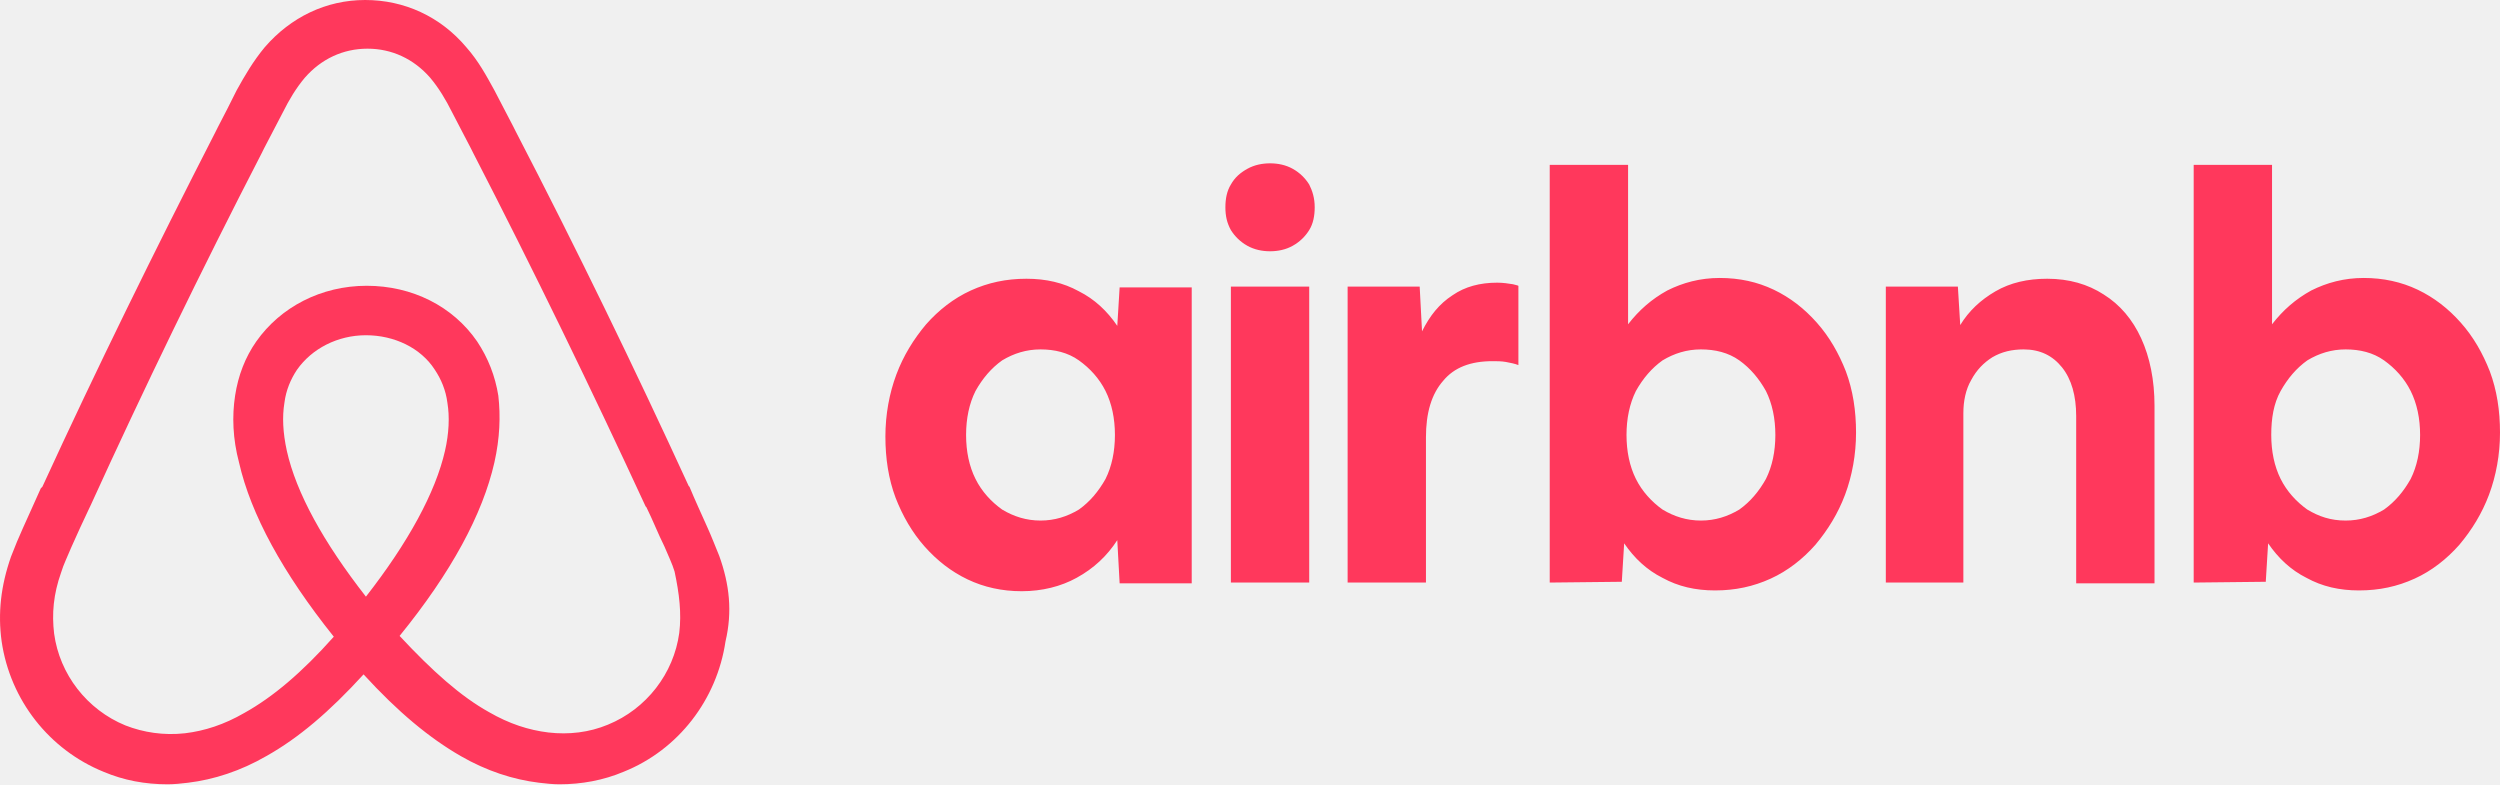
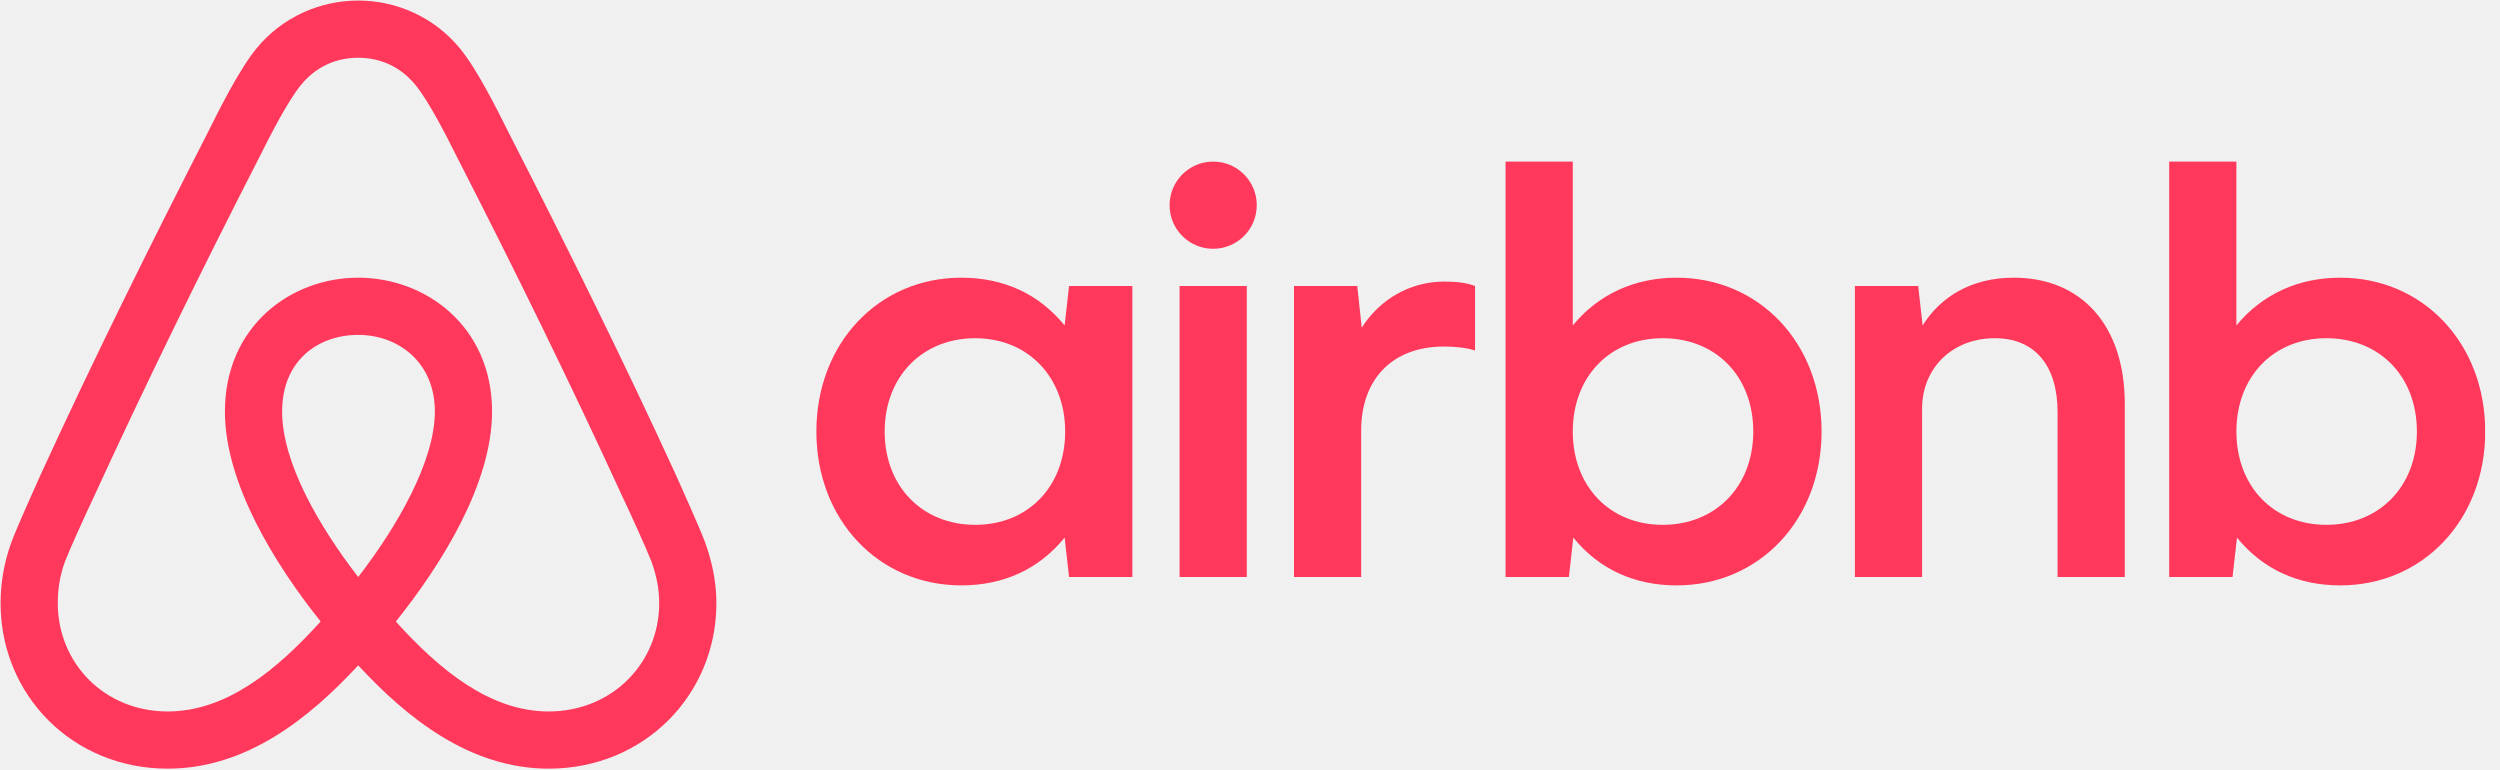
- <svg xmlns="http://www.w3.org/2000/svg" preserveAspectRatio="none" overflow="visible" style="display: block;" width="102.002" height="32" viewBox="0 0 102.002 32" fill="none">
-   <g id="Logo">
-     <path id="Vector" d="M29.345 22.679C29.186 22.294 29.026 21.878 28.866 21.526C28.61 20.949 28.355 20.404 28.131 19.86L28.099 19.828C25.893 15.023 23.528 10.154 21.035 5.349L20.939 5.157C20.683 4.677 20.427 4.164 20.172 3.684C19.852 3.107 19.532 2.498 19.021 1.922C17.966 0.673 16.496 0 14.898 0C13.3 0 11.861 0.705 10.806 1.922C10.327 2.498 9.975 3.107 9.656 3.684C9.4 4.196 9.144 4.709 8.889 5.189L8.793 5.381C6.331 10.186 3.934 15.055 1.729 19.86L1.665 19.924C1.441 20.436 1.185 20.981 0.93 21.558C0.77 21.91 0.61 22.294 0.45 22.711C0.035 23.896 -0.093 25.017 0.067 26.17C0.418 28.573 2.016 30.591 4.222 31.488C5.053 31.84 5.916 32 6.843 32C7.099 32 7.418 31.968 7.674 31.936C8.729 31.808 9.816 31.456 10.87 30.847C12.181 30.11 13.427 29.053 14.834 27.515C16.24 29.053 17.519 30.11 18.797 30.847C19.852 31.456 20.939 31.808 21.994 31.936C22.249 31.968 22.569 32 22.825 32C23.72 32 24.615 31.84 25.446 31.488C27.683 30.591 29.25 28.541 29.601 26.17C29.889 24.953 29.761 23.832 29.345 22.679ZM14.93 24.344C13.204 22.134 12.085 20.116 11.701 18.386C11.542 17.65 11.51 17.009 11.605 16.432C11.669 15.92 11.861 15.472 12.117 15.087C12.724 14.222 13.779 13.678 14.93 13.678C16.08 13.678 17.167 14.19 17.742 15.087C17.998 15.472 18.19 15.92 18.254 16.432C18.35 17.009 18.318 17.682 18.158 18.386C17.774 20.084 16.656 22.134 14.93 24.344ZM27.715 25.818C27.491 27.483 26.373 28.925 24.806 29.566C24.039 29.886 23.208 29.982 22.377 29.886C21.578 29.79 20.779 29.534 19.948 29.053C18.797 28.412 17.647 27.387 16.304 25.946C18.414 23.351 19.692 20.981 20.172 18.867C20.395 17.874 20.427 16.977 20.332 16.144C20.204 15.343 19.916 14.607 19.469 13.934C18.478 12.492 16.816 11.66 14.962 11.66C13.108 11.66 11.446 12.524 10.455 13.934C10.007 14.575 9.72 15.311 9.592 16.144C9.464 16.977 9.496 17.906 9.752 18.867C10.231 20.981 11.542 23.383 13.619 25.978C12.309 27.451 11.126 28.444 9.975 29.085C9.144 29.566 8.345 29.822 7.546 29.918C6.683 30.014 5.852 29.886 5.117 29.598C3.551 28.957 2.432 27.515 2.208 25.85C2.112 25.049 2.176 24.248 2.496 23.351C2.592 23.031 2.752 22.711 2.911 22.326C3.135 21.814 3.391 21.269 3.647 20.725L3.679 20.661C5.852 15.888 8.217 11.019 10.679 6.246L10.774 6.054C11.03 5.574 11.286 5.061 11.542 4.581C11.797 4.068 12.085 3.588 12.437 3.171C13.108 2.402 14.003 1.986 14.994 1.986C15.985 1.986 16.88 2.402 17.551 3.171C17.902 3.588 18.19 4.068 18.446 4.581C18.701 5.061 18.957 5.574 19.213 6.054L19.309 6.246C21.77 11.019 24.135 15.888 26.341 20.661L26.373 20.693C26.628 21.205 26.852 21.782 27.108 22.294C27.268 22.679 27.428 22.999 27.523 23.319C27.715 24.216 27.811 25.017 27.715 25.818Z" fill="#FF385C" />
-     <path id="Vector_2" d="M41.687 24.122C40.888 24.122 40.152 23.961 39.481 23.641C38.81 23.321 38.235 22.872 37.723 22.296C37.212 21.719 36.828 21.046 36.541 20.31C36.253 19.541 36.125 18.708 36.125 17.811C36.125 16.914 36.285 16.049 36.572 15.281C36.86 14.512 37.276 13.839 37.787 13.231C38.298 12.654 38.906 12.174 39.609 11.853C40.312 11.533 41.047 11.373 41.879 11.373C42.678 11.373 43.381 11.533 44.02 11.885C44.659 12.206 45.171 12.686 45.586 13.295L45.682 11.725H48.623V23.801H45.682L45.586 22.039C45.171 22.68 44.627 23.193 43.924 23.577C43.285 23.929 42.518 24.122 41.687 24.122ZM42.454 21.239C43.029 21.239 43.541 21.078 44.02 20.79C44.468 20.47 44.819 20.053 45.107 19.541C45.362 19.028 45.49 18.42 45.49 17.747C45.49 17.075 45.362 16.466 45.107 15.953C44.851 15.441 44.468 15.024 44.02 14.704C43.573 14.384 43.029 14.256 42.454 14.256C41.879 14.256 41.367 14.416 40.888 14.704C40.44 15.024 40.089 15.441 39.801 15.953C39.545 16.466 39.417 17.075 39.417 17.747C39.417 18.42 39.545 19.028 39.801 19.541C40.056 20.053 40.44 20.47 40.888 20.79C41.367 21.078 41.879 21.239 42.454 21.239ZM53.641 8.458C53.641 8.81 53.577 9.131 53.417 9.387C53.258 9.643 53.034 9.867 52.746 10.027C52.459 10.188 52.139 10.252 51.819 10.252C51.5 10.252 51.18 10.188 50.892 10.027C50.605 9.867 50.381 9.643 50.221 9.387C50.061 9.098 49.997 8.81 49.997 8.458C49.997 8.105 50.061 7.785 50.221 7.529C50.381 7.241 50.605 7.048 50.892 6.888C51.18 6.728 51.5 6.664 51.819 6.664C52.139 6.664 52.459 6.728 52.746 6.888C53.034 7.048 53.258 7.273 53.417 7.529C53.545 7.785 53.641 8.073 53.641 8.458ZM50.221 23.769V11.693H53.417V23.769H50.221V23.769ZM61.952 14.864V14.896C61.792 14.832 61.6 14.8 61.44 14.768C61.248 14.736 61.089 14.736 60.897 14.736C60.002 14.736 59.331 14.992 58.883 15.537C58.404 16.081 58.18 16.85 58.18 17.843V23.769H54.984V11.693H57.924L58.02 13.519C58.34 12.878 58.723 12.398 59.267 12.045C59.778 11.693 60.386 11.533 61.089 11.533C61.312 11.533 61.536 11.565 61.728 11.597C61.824 11.629 61.888 11.629 61.952 11.661V14.864ZM63.23 23.769V6.728H66.427V13.231C66.874 12.654 67.386 12.206 68.025 11.853C68.664 11.533 69.367 11.341 70.166 11.341C70.966 11.341 71.701 11.501 72.372 11.821C73.043 12.142 73.618 12.59 74.13 13.167C74.641 13.743 75.025 14.416 75.313 15.152C75.6 15.921 75.728 16.754 75.728 17.651C75.728 18.548 75.568 19.413 75.281 20.182C74.993 20.95 74.577 21.623 74.066 22.232C73.555 22.808 72.947 23.289 72.244 23.609C71.541 23.929 70.806 24.09 69.975 24.09C69.175 24.09 68.472 23.929 67.833 23.577C67.194 23.257 66.682 22.776 66.267 22.168L66.171 23.737L63.23 23.769ZM69.399 21.239C69.975 21.239 70.486 21.078 70.966 20.79C71.413 20.47 71.765 20.053 72.052 19.541C72.308 19.028 72.436 18.42 72.436 17.747C72.436 17.075 72.308 16.466 72.052 15.953C71.765 15.441 71.413 15.024 70.966 14.704C70.518 14.384 69.975 14.256 69.399 14.256C68.824 14.256 68.312 14.416 67.833 14.704C67.386 15.024 67.034 15.441 66.746 15.953C66.491 16.466 66.363 17.075 66.363 17.747C66.363 18.42 66.491 19.028 66.746 19.541C67.002 20.053 67.386 20.47 67.833 20.79C68.312 21.078 68.824 21.239 69.399 21.239ZM76.943 23.769V11.693H79.883L79.979 13.263C80.331 12.686 80.81 12.238 81.418 11.885C82.025 11.533 82.728 11.373 83.527 11.373C84.422 11.373 85.189 11.597 85.829 12.013C86.5 12.43 87.011 13.038 87.363 13.807C87.715 14.576 87.906 15.505 87.906 16.562V23.801H84.71V16.978C84.71 16.145 84.518 15.473 84.135 14.992C83.751 14.512 83.24 14.256 82.568 14.256C82.089 14.256 81.673 14.352 81.29 14.576C80.938 14.8 80.65 15.088 80.427 15.505C80.203 15.889 80.107 16.37 80.107 16.85V23.769H76.943V23.769ZM89.504 23.769V6.728H92.701V13.231C93.148 12.654 93.66 12.206 94.299 11.853C94.938 11.533 95.641 11.341 96.441 11.341C97.24 11.341 97.975 11.501 98.646 11.821C99.317 12.142 99.893 12.59 100.404 13.167C100.916 13.743 101.299 14.416 101.587 15.152C101.874 15.921 102.002 16.754 102.002 17.651C102.002 18.548 101.842 19.413 101.555 20.182C101.267 20.95 100.852 21.623 100.34 22.232C99.829 22.808 99.222 23.289 98.518 23.609C97.815 23.929 97.08 24.09 96.249 24.09C95.45 24.09 94.746 23.929 94.107 23.577C93.468 23.257 92.957 22.776 92.541 22.168L92.445 23.737L89.504 23.769ZM95.705 21.239C96.281 21.239 96.792 21.078 97.272 20.79C97.719 20.47 98.071 20.053 98.358 19.541C98.614 19.028 98.742 18.42 98.742 17.747C98.742 17.075 98.614 16.466 98.358 15.953C98.103 15.441 97.719 15.024 97.272 14.704C96.824 14.384 96.281 14.256 95.705 14.256C95.13 14.256 94.619 14.416 94.139 14.704C93.692 15.024 93.34 15.441 93.052 15.953C92.765 16.466 92.669 17.075 92.669 17.747C92.669 18.42 92.797 19.028 93.052 19.541C93.308 20.053 93.692 20.47 94.139 20.79C94.619 21.078 95.098 21.239 95.705 21.239Z" fill="#FF385C" />
+ <svg xmlns="http://www.w3.org/2000/svg" width="91" height="28" viewBox="0 0 91 28" fill="none">
+   <g clip-path="url(#clip0_4743_106491)">
+     <mask id="mask0_4743_106491" style="mask-type:luminance" maskUnits="userSpaceOnUse" x="0" y="0" width="91" height="28">
+       <path d="M90.481 0H0V28H90.481V0Z" fill="white" />
+     </mask>
+     <g mask="url(#mask0_4743_106491)">
+       <path d="M38.752 11.846C37.808 10.685 36.516 10.108 34.992 10.108C31.98 10.108 29.716 12.493 29.716 15.708C29.716 18.922 31.98 21.308 34.992 21.308C36.516 21.308 37.808 20.73 38.752 19.569L38.914 21.004H41.218V10.411H38.914L38.752 11.846ZM35.498 19.104C33.583 19.104 32.202 17.717 32.202 15.708C32.202 13.698 33.583 12.311 35.498 12.311C37.412 12.311 38.772 13.718 38.772 15.708C38.772 17.697 37.432 19.104 35.498 19.104ZM42.937 21.004H45.383V10.411H42.937V21.004ZM24.602 17.285C22.701 13.14 20.619 8.935 18.497 4.791C18.113 4.022 17.385 2.547 16.738 1.758C15.808 0.626 14.434 0.02 13.039 0.02C11.644 0.02 10.269 0.626 9.34 1.758C8.693 2.547 7.965 4.022 7.581 4.791C5.458 8.935 3.376 13.14 1.476 17.285C1.233 17.83 0.647 19.124 0.425 19.71C0.162 20.418 0.021 21.186 0.021 21.955C0.021 25.29 2.628 27.979 6.105 27.979C8.976 27.979 11.26 26.139 13.039 24.219C14.818 26.139 17.102 27.979 19.973 27.979C23.45 27.979 26.077 25.29 26.077 21.955C26.077 21.186 25.916 20.418 25.653 19.71C25.43 19.124 24.844 17.83 24.602 17.285ZM13.039 21.004C11.604 19.144 10.269 16.84 10.269 14.98C10.269 13.12 11.583 12.19 13.039 12.19C14.494 12.19 15.829 13.181 15.829 14.98C15.829 16.779 14.474 19.144 13.039 21.004ZM19.973 25.897C17.847 25.897 16.023 24.41 14.408 22.624C16.073 20.547 17.911 17.606 17.911 14.98C17.911 11.887 15.505 10.108 13.039 10.108C10.573 10.108 8.187 11.887 8.187 14.98C8.187 17.606 10.011 20.545 11.671 22.622C10.056 24.409 8.232 25.897 6.105 25.897C3.801 25.897 2.103 24.138 2.103 21.955C2.103 21.429 2.183 20.944 2.365 20.438C2.547 19.973 3.134 18.68 3.376 18.174C5.276 14.03 7.318 9.865 9.441 5.721C9.825 4.952 10.472 3.679 10.957 3.092C11.482 2.446 12.21 2.102 13.039 2.102C13.868 2.102 14.595 2.446 15.121 3.092C15.606 3.679 16.253 4.952 16.637 5.721C18.76 9.865 20.801 14.03 22.701 18.174C22.944 18.68 23.53 19.973 23.712 20.438C23.894 20.944 23.995 21.429 23.995 21.955C23.995 24.138 22.277 25.897 19.973 25.897ZM85.185 10.108C83.661 10.108 82.34 10.709 81.405 11.846V5.882H78.959V21.004H81.264L81.426 19.569C82.37 20.73 83.662 21.308 85.185 21.308C88.198 21.308 90.462 18.922 90.462 15.708C90.462 12.493 88.198 10.108 85.185 10.108ZM84.68 19.104C82.746 19.104 81.405 17.697 81.405 15.708C81.405 13.718 82.746 12.311 84.68 12.311C86.615 12.311 87.975 13.698 87.975 15.708C87.975 17.717 86.595 19.104 84.68 19.104ZM73.299 10.108C71.715 10.108 70.611 10.841 69.984 11.846L69.822 10.411H67.518V21.004H69.964V14.879C69.964 13.383 71.076 12.311 72.612 12.311C74.067 12.311 74.896 13.302 74.896 15V21.004H77.342V14.697C77.342 11.867 75.786 10.108 73.299 10.108ZM49.567 11.927L49.405 10.411H47.101V21.004H49.547V15.667C49.547 13.807 50.679 12.614 52.559 12.614C52.963 12.614 53.367 12.655 53.691 12.756V10.411C53.388 10.29 53.004 10.249 52.579 10.249C51.297 10.249 50.21 10.919 49.567 11.927ZM61.029 10.108C59.504 10.108 58.184 10.709 57.249 11.846V5.882H54.803V21.004H57.107L57.269 19.569C58.213 20.73 59.505 21.308 61.029 21.308C64.041 21.308 66.305 18.922 66.305 15.708C66.305 12.493 64.041 10.108 61.029 10.108ZM60.523 19.104C58.589 19.104 57.249 17.697 57.249 15.708C57.249 13.718 58.589 12.311 60.523 12.311C62.458 12.311 63.819 13.698 63.819 15.708C63.819 17.717 62.438 19.104 60.523 19.104ZM44.159 5.882C43.283 5.882 42.573 6.593 42.573 7.469C42.573 8.346 43.283 9.056 44.159 9.056C45.036 9.056 45.746 8.346 45.746 7.469C45.746 6.593 45.036 5.882 44.159 5.882Z" fill="#FF385C" />
+     </g>
  </g>
+   <defs>
+     <clipPath id="clip0_4743_106491">
+       <rect width="90.481" height="28" fill="white" />
+     </clipPath>
+   </defs>
</svg>
